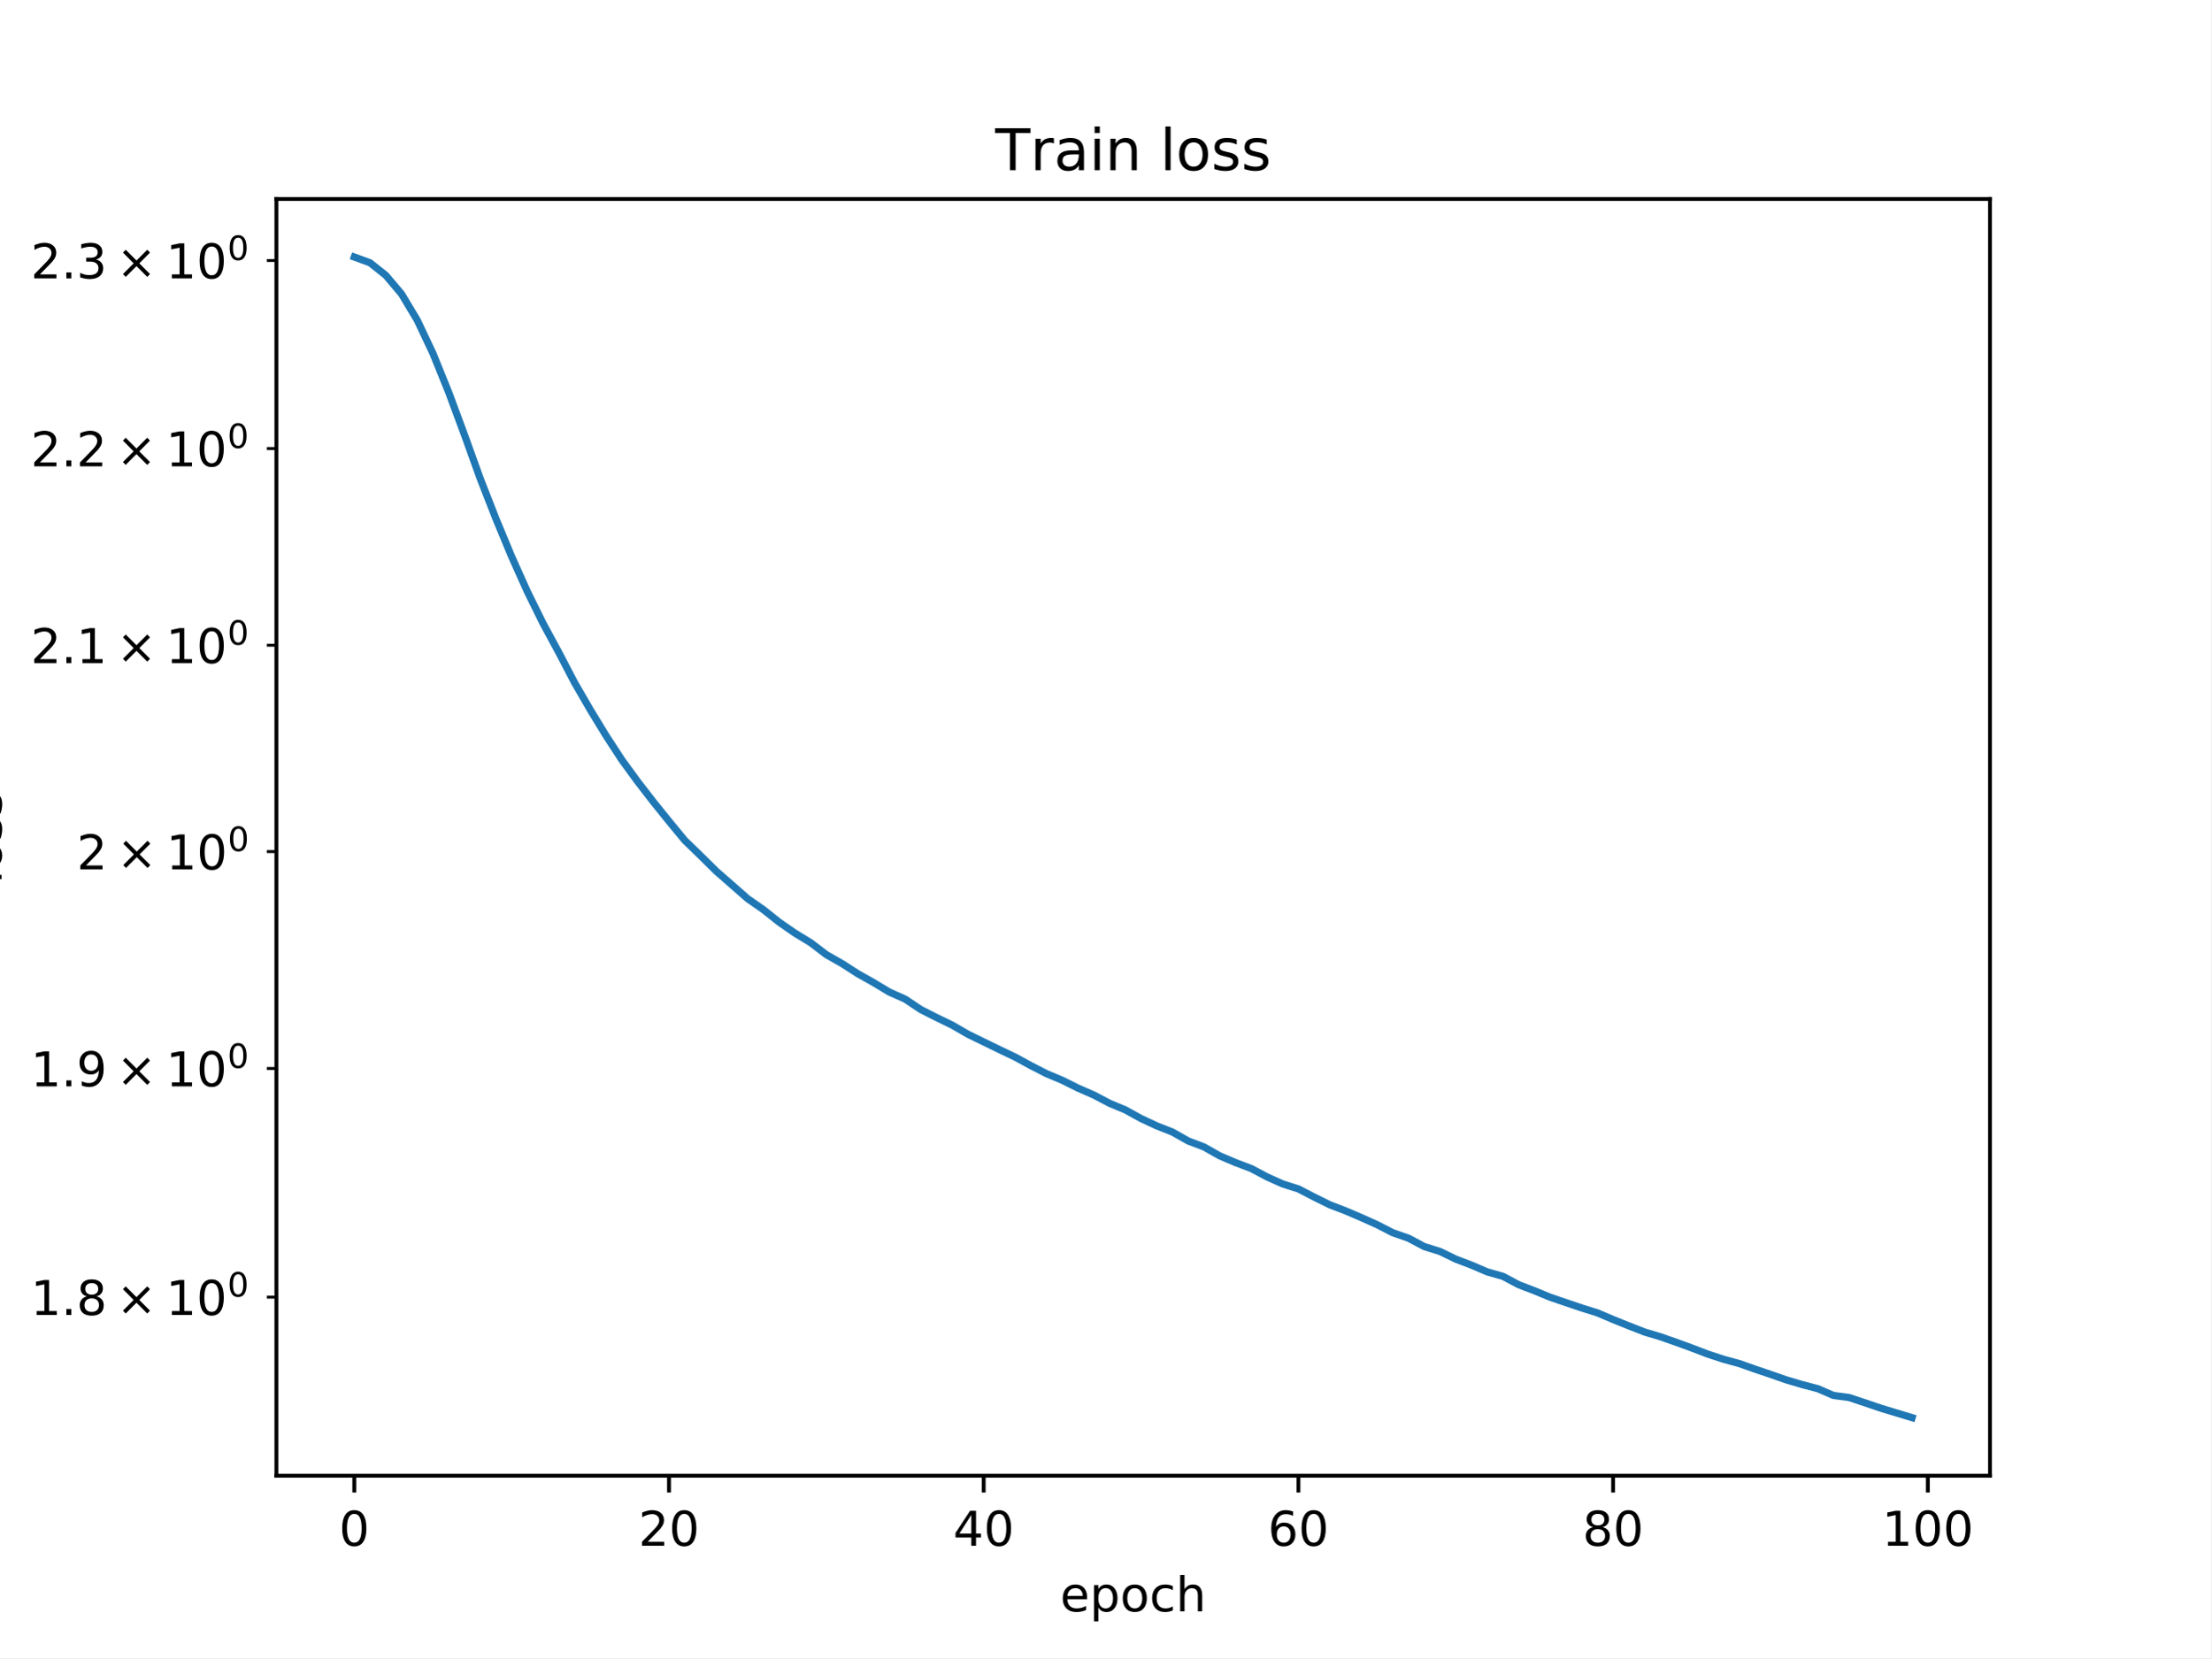
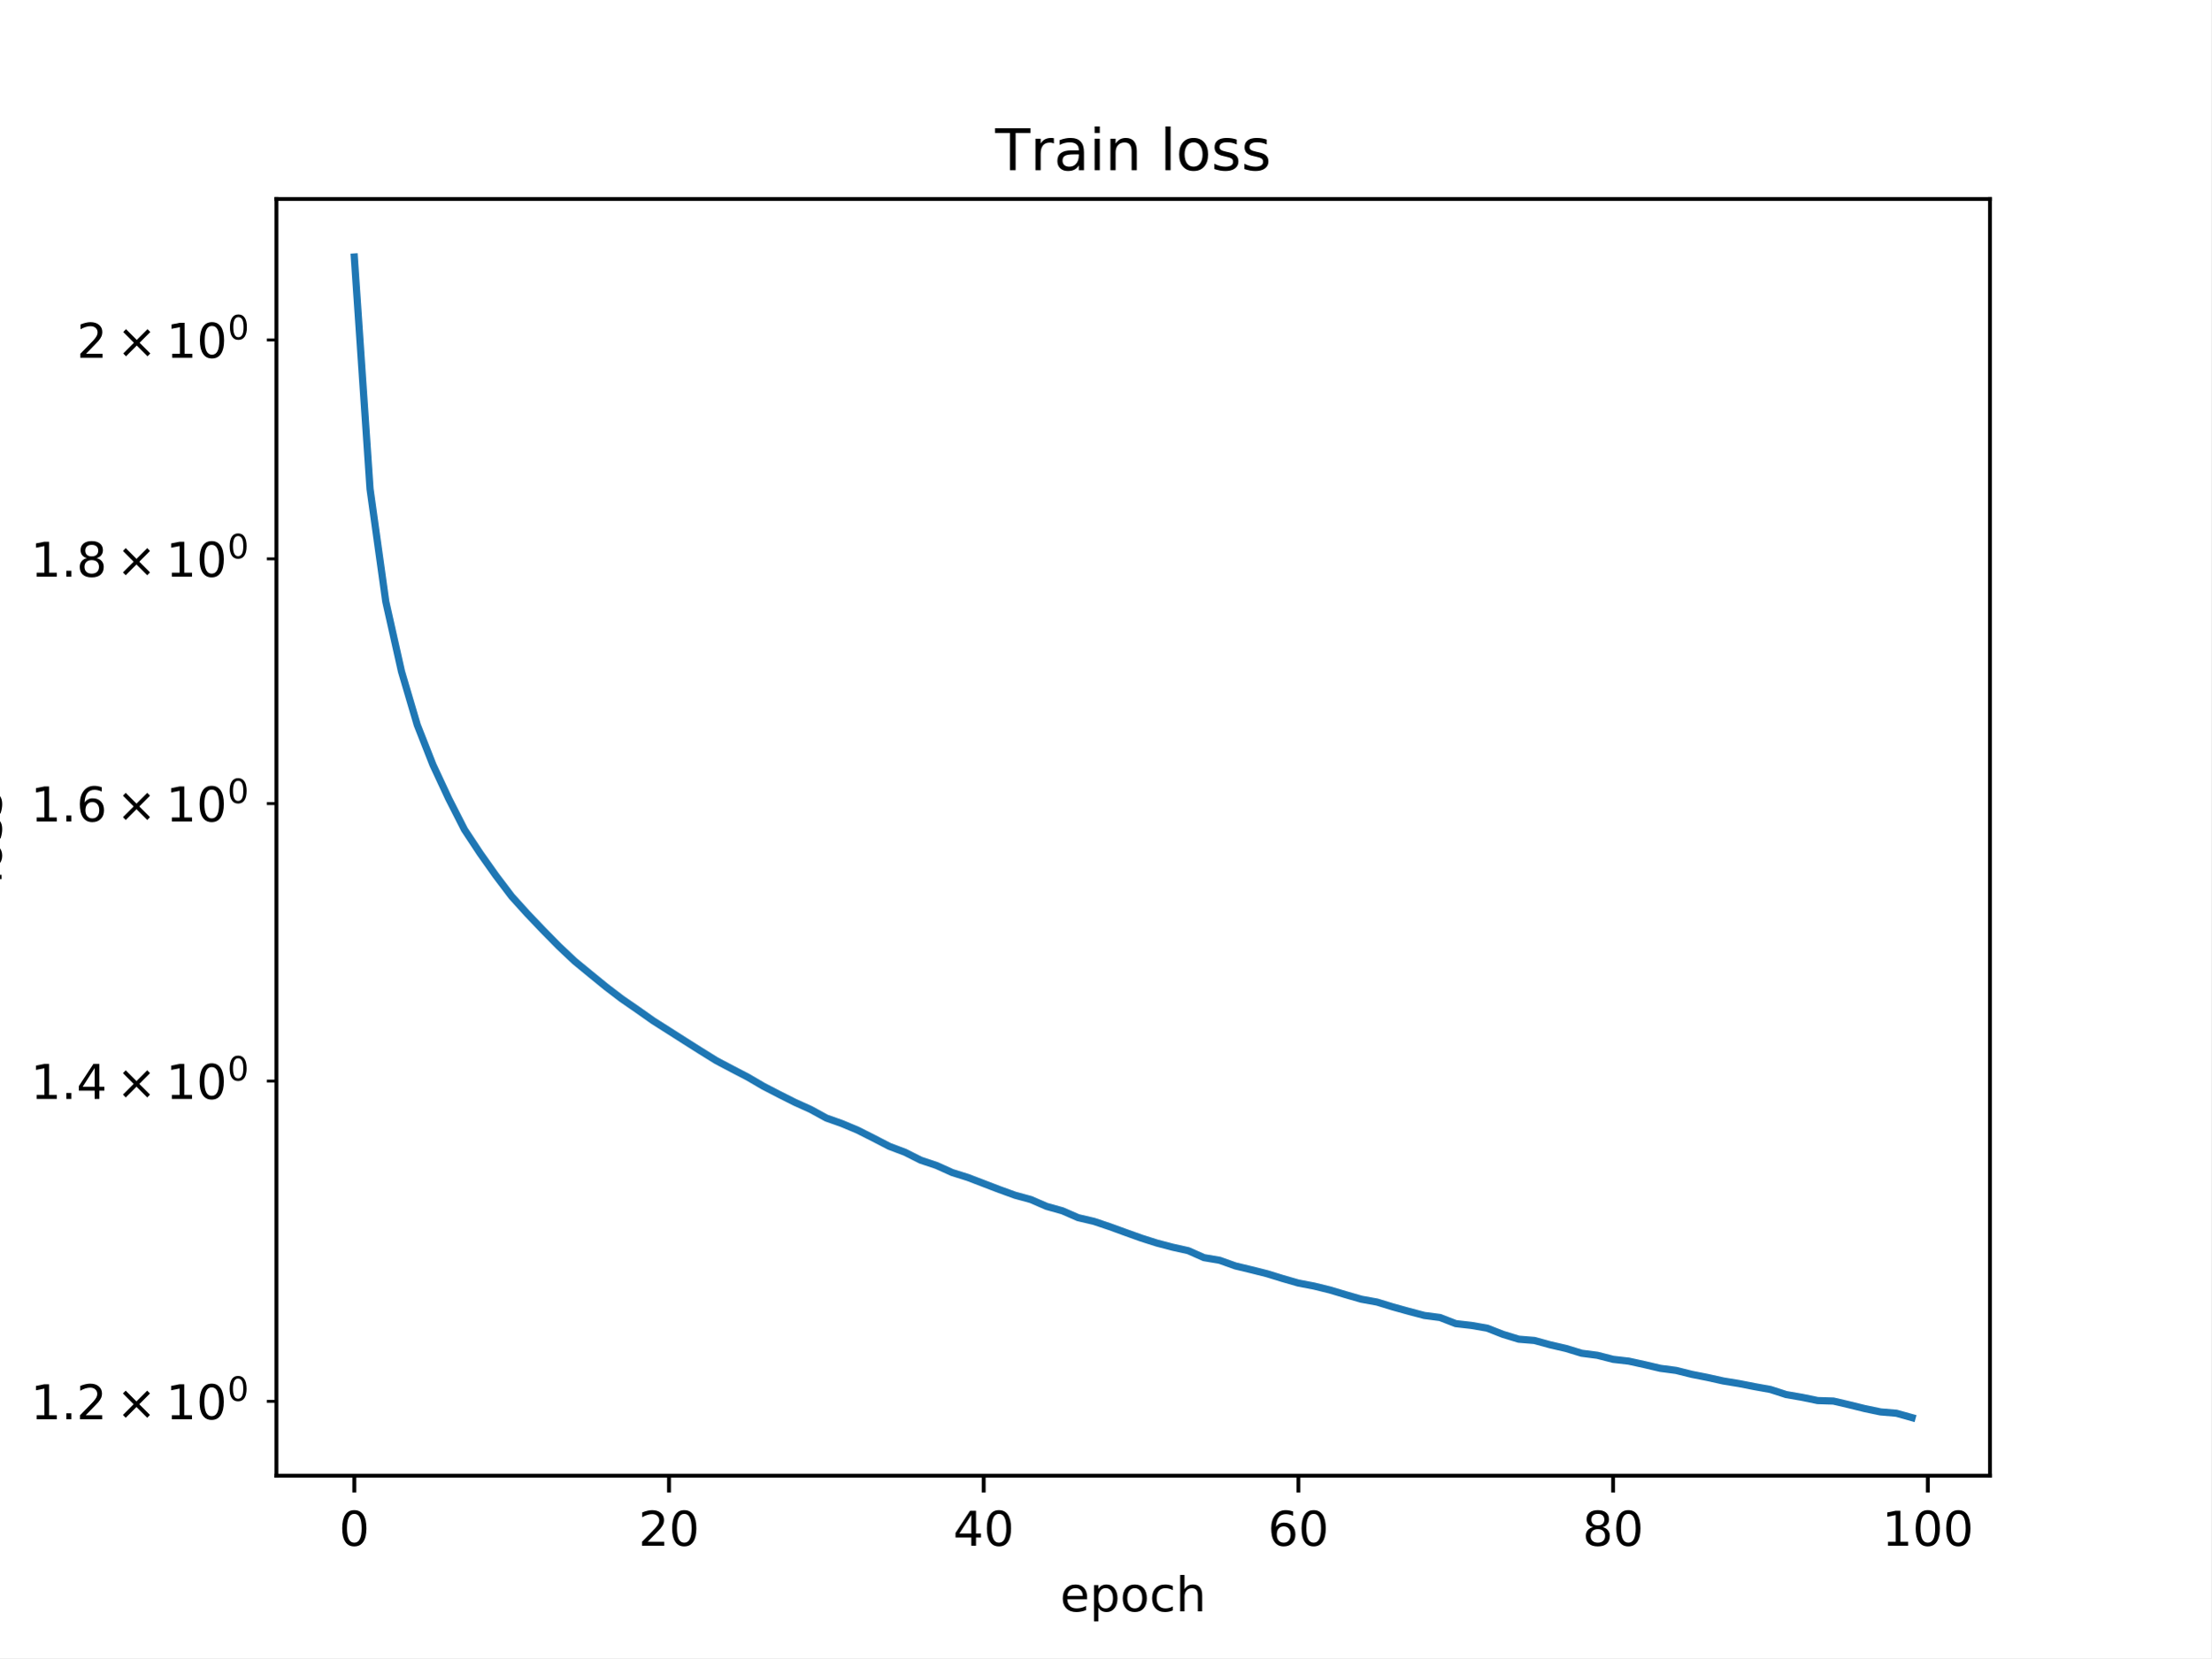
<svg xmlns="http://www.w3.org/2000/svg" xmlns:xlink="http://www.w3.org/1999/xlink" height="345.6pt" version="1.1" viewBox="0 0 460.8 345.6" width="460.8pt">
  <defs>
    <style type="text/css">
*{stroke-linecap:butt;stroke-linejoin:round;}
  </style>
  </defs>
  <g id="figure_1">
    <g id="patch_1">
      <path d="M 0 345.6  L 460.8 345.6  L 460.8 0  L 0 0  z " style="fill:#ffffff;" />
    </g>
    <g id="axes_1">
      <g id="patch_2">
        <path d="M 57.6 307.584  L 414.72 307.584  L 414.72 41.472  L 57.6 41.472  z " style="fill:#ffffff;" />
      </g>
      <g id="matplotlib.axis_1">
        <g id="xtick_1">
          <g id="line2d_1">
            <defs>
-               <path d="M 0 0  L 0 3.5  " id="m59df9b29fe" style="stroke:#000000;stroke-width:0.8;" />
-             </defs>
-             <g>
-               <use style="stroke:#000000;stroke-width:0.8;" x="73.833" xlink:href="#m59df9b29fe" y="307.584" />
+               <path d="M 0 0  L 0 3.5  " id="mb614a53d07" style="stroke:#000000;stroke-width:0.8;" />
+             </defs>
+             <g>
+               <use style="stroke:#000000;stroke-width:0.8;" x="73.833" xlink:href="#mb614a53d07" y="307.584" />
            </g>
          </g>
          <g id="text_1">
            <defs>
              <path d="M 31.781 66.406  Q 24.172 66.406 20.328 58.906  Q 16.5 51.422 16.5 36.375  Q 16.5 21.391 20.328 13.891  Q 24.172 6.391 31.781 6.391  Q 39.453 6.391 43.281 13.891  Q 47.125 21.391 47.125 36.375  Q 47.125 51.422 43.281 58.906  Q 39.453 66.406 31.781 66.406  z M 31.781 74.219  Q 44.047 74.219 50.516 64.516  Q 56.984 54.828 56.984 36.375  Q 56.984 17.969 50.516 8.266  Q 44.047 -1.422 31.781 -1.422  Q 19.531 -1.422 13.062 8.266  Q 6.594 17.969 6.594 36.375  Q 6.594 54.828 13.062 64.516  Q 19.531 74.219 31.781 74.219  z " id="DejaVuSans-48" />
            </defs>
            <g transform="translate(70.65148 322.1824)scale(0.1 -0.1)">
              <use xlink:href="#DejaVuSans-48" />
            </g>
          </g>
        </g>
        <g id="xtick_2">
          <g id="line2d_2">
            <g>
-               <use style="stroke:#000000;stroke-width:0.8;" x="139.42" xlink:href="#m59df9b29fe" y="307.584" />
+               <use style="stroke:#000000;stroke-width:0.8;" x="139.42" xlink:href="#mb614a53d07" y="307.584" />
            </g>
          </g>
          <g id="text_2">
            <defs>
              <path d="M 19.188 8.297  L 53.609 8.297  L 53.609 0  L 7.328 0  L 7.328 8.297  Q 12.938 14.109 22.625 23.891  Q 32.328 33.688 34.812 36.531  Q 39.547 41.844 41.422 45.531  Q 43.312 49.219 43.312 52.781  Q 43.312 58.594 39.234 62.25  Q 35.156 65.922 28.609 65.922  Q 23.969 65.922 18.812 64.312  Q 13.672 62.703 7.812 59.422  L 7.812 69.391  Q 13.766 71.781 18.938 73  Q 24.125 74.219 28.422 74.219  Q 39.75 74.219 46.484 68.547  Q 53.219 62.891 53.219 53.422  Q 53.219 48.922 51.531 44.891  Q 49.859 40.875 45.406 35.406  Q 44.188 33.984 37.641 27.219  Q 31.109 20.453 19.188 8.297  z " id="DejaVuSans-50" />
            </defs>
            <g transform="translate(133.057 322.1824)scale(0.1 -0.1)">
              <use xlink:href="#DejaVuSans-50" />
              <use x="63.623" xlink:href="#DejaVuSans-48" />
            </g>
          </g>
        </g>
        <g id="xtick_3">
          <g id="line2d_3">
            <g>
-               <use style="stroke:#000000;stroke-width:0.8;" x="205.006" xlink:href="#m59df9b29fe" y="307.584" />
+               <use style="stroke:#000000;stroke-width:0.8;" x="205.006" xlink:href="#mb614a53d07" y="307.584" />
            </g>
          </g>
          <g id="text_3">
            <defs>
              <path d="M 37.797 64.312  L 12.891 25.391  L 37.797 25.391  z M 35.203 72.906  L 47.609 72.906  L 47.609 25.391  L 58.016 25.391  L 58.016 17.188  L 47.609 17.188  L 47.609 0  L 37.797 0  L 37.797 17.188  L 4.891 17.188  L 4.891 26.703  z " id="DejaVuSans-52" />
            </defs>
            <g transform="translate(198.6438 322.1824)scale(0.1 -0.1)">
              <use xlink:href="#DejaVuSans-52" />
              <use x="63.623" xlink:href="#DejaVuSans-48" />
            </g>
          </g>
        </g>
        <g id="xtick_4">
          <g id="line2d_4">
            <g>
-               <use style="stroke:#000000;stroke-width:0.8;" x="270.593" xlink:href="#m59df9b29fe" y="307.584" />
+               <use style="stroke:#000000;stroke-width:0.8;" x="270.593" xlink:href="#mb614a53d07" y="307.584" />
            </g>
          </g>
          <g id="text_4">
            <defs>
              <path d="M 33.016 40.375  Q 26.375 40.375 22.484 35.828  Q 18.609 31.297 18.609 23.391  Q 18.609 15.531 22.484 10.953  Q 26.375 6.391 33.016 6.391  Q 39.656 6.391 43.531 10.953  Q 47.406 15.531 47.406 23.391  Q 47.406 31.297 43.531 35.828  Q 39.656 40.375 33.016 40.375  z M 52.594 71.297  L 52.594 62.312  Q 48.875 64.062 45.094 64.984  Q 41.312 65.922 37.594 65.922  Q 27.828 65.922 22.672 59.328  Q 17.531 52.734 16.797 39.406  Q 19.672 43.656 24.016 45.922  Q 28.375 48.188 33.594 48.188  Q 44.578 48.188 50.953 41.516  Q 57.328 34.859 57.328 23.391  Q 57.328 12.156 50.688 5.359  Q 44.047 -1.422 33.016 -1.422  Q 20.359 -1.422 13.672 8.266  Q 6.984 17.969 6.984 36.375  Q 6.984 53.656 15.188 63.938  Q 23.391 74.219 37.203 74.219  Q 40.922 74.219 44.703 73.484  Q 48.484 72.75 52.594 71.297  z " id="DejaVuSans-54" />
            </defs>
            <g transform="translate(264.2306 322.1824)scale(0.1 -0.1)">
              <use xlink:href="#DejaVuSans-54" />
              <use x="63.623" xlink:href="#DejaVuSans-48" />
            </g>
          </g>
        </g>
        <g id="xtick_5">
          <g id="line2d_5">
            <g>
-               <use style="stroke:#000000;stroke-width:0.8;" x="336.18" xlink:href="#m59df9b29fe" y="307.584" />
+               <use style="stroke:#000000;stroke-width:0.8;" x="336.18" xlink:href="#mb614a53d07" y="307.584" />
            </g>
          </g>
          <g id="text_5">
            <defs>
              <path d="M 31.781 34.625  Q 24.75 34.625 20.719 30.859  Q 16.703 27.094 16.703 20.516  Q 16.703 13.922 20.719 10.156  Q 24.75 6.391 31.781 6.391  Q 38.812 6.391 42.859 10.172  Q 46.922 13.969 46.922 20.516  Q 46.922 27.094 42.891 30.859  Q 38.875 34.625 31.781 34.625  z M 21.922 38.812  Q 15.578 40.375 12.031 44.719  Q 8.5 49.078 8.5 55.328  Q 8.5 64.062 14.719 69.141  Q 20.953 74.219 31.781 74.219  Q 42.672 74.219 48.875 69.141  Q 55.078 64.062 55.078 55.328  Q 55.078 49.078 51.531 44.719  Q 48 40.375 41.703 38.812  Q 48.828 37.156 52.797 32.312  Q 56.781 27.484 56.781 20.516  Q 56.781 9.906 50.312 4.234  Q 43.844 -1.422 31.781 -1.422  Q 19.734 -1.422 13.25 4.234  Q 6.781 9.906 6.781 20.516  Q 6.781 27.484 10.781 32.312  Q 14.797 37.156 21.922 38.812  z M 18.312 54.391  Q 18.312 48.734 21.844 45.562  Q 25.391 42.391 31.781 42.391  Q 38.141 42.391 41.719 45.562  Q 45.312 48.734 45.312 54.391  Q 45.312 60.062 41.719 63.234  Q 38.141 66.406 31.781 66.406  Q 25.391 66.406 21.844 63.234  Q 18.312 60.062 18.312 54.391  z " id="DejaVuSans-56" />
            </defs>
            <g transform="translate(329.8173 322.1824)scale(0.1 -0.1)">
              <use xlink:href="#DejaVuSans-56" />
              <use x="63.623" xlink:href="#DejaVuSans-48" />
            </g>
          </g>
        </g>
        <g id="xtick_6">
          <g id="line2d_6">
            <g>
-               <use style="stroke:#000000;stroke-width:0.8;" x="401.767" xlink:href="#m59df9b29fe" y="307.584" />
+               <use style="stroke:#000000;stroke-width:0.8;" x="401.767" xlink:href="#mb614a53d07" y="307.584" />
            </g>
          </g>
          <g id="text_6">
            <defs>
              <path d="M 12.406 8.297  L 28.516 8.297  L 28.516 63.922  L 10.984 60.406  L 10.984 69.391  L 28.422 72.906  L 38.281 72.906  L 38.281 8.297  L 54.391 8.297  L 54.391 0  L 12.406 0  z " id="DejaVuSans-49" />
            </defs>
            <g transform="translate(392.2229 322.1824)scale(0.1 -0.1)">
              <use xlink:href="#DejaVuSans-49" />
              <use x="63.623" xlink:href="#DejaVuSans-48" />
              <use x="127.246" xlink:href="#DejaVuSans-48" />
            </g>
          </g>
        </g>
        <g id="text_7">
          <defs>
            <path d="M 56.203 29.594  L 56.203 25.203  L 14.891 25.203  Q 15.484 15.922 20.484 11.062  Q 25.484 6.203 34.422 6.203  Q 39.594 6.203 44.453 7.469  Q 49.312 8.734 54.109 11.281  L 54.109 2.781  Q 49.266 0.734 44.188 -0.344  Q 39.109 -1.422 33.891 -1.422  Q 20.797 -1.422 13.156 6.188  Q 5.516 13.812 5.516 26.812  Q 5.516 40.234 12.766 48.109  Q 20.016 56 32.328 56  Q 43.359 56 49.781 48.891  Q 56.203 41.797 56.203 29.594  z M 47.219 32.234  Q 47.125 39.594 43.094 43.984  Q 39.062 48.391 32.422 48.391  Q 24.906 48.391 20.391 44.141  Q 15.875 39.891 15.188 32.172  z " id="DejaVuSans-101" />
            <path d="M 18.109 8.203  L 18.109 -20.797  L 9.078 -20.797  L 9.078 54.688  L 18.109 54.688  L 18.109 46.391  Q 20.953 51.266 25.266 53.625  Q 29.594 56 35.594 56  Q 45.562 56 51.781 48.094  Q 58.016 40.188 58.016 27.297  Q 58.016 14.406 51.781 6.484  Q 45.562 -1.422 35.594 -1.422  Q 29.594 -1.422 25.266 0.953  Q 20.953 3.328 18.109 8.203  z M 48.688 27.297  Q 48.688 37.203 44.609 42.844  Q 40.531 48.484 33.406 48.484  Q 26.266 48.484 22.188 42.844  Q 18.109 37.203 18.109 27.297  Q 18.109 17.391 22.188 11.75  Q 26.266 6.109 33.406 6.109  Q 40.531 6.109 44.609 11.75  Q 48.688 17.391 48.688 27.297  z " id="DejaVuSans-112" />
            <path d="M 30.609 48.391  Q 23.391 48.391 19.188 42.75  Q 14.984 37.109 14.984 27.297  Q 14.984 17.484 19.156 11.844  Q 23.344 6.203 30.609 6.203  Q 37.797 6.203 41.984 11.859  Q 46.188 17.531 46.188 27.297  Q 46.188 37.016 41.984 42.703  Q 37.797 48.391 30.609 48.391  z M 30.609 56  Q 42.328 56 49.016 48.375  Q 55.719 40.766 55.719 27.297  Q 55.719 13.875 49.016 6.219  Q 42.328 -1.422 30.609 -1.422  Q 18.844 -1.422 12.172 6.219  Q 5.516 13.875 5.516 27.297  Q 5.516 40.766 12.172 48.375  Q 18.844 56 30.609 56  z " id="DejaVuSans-111" />
            <path d="M 48.781 52.594  L 48.781 44.188  Q 44.969 46.297 41.141 47.344  Q 37.312 48.391 33.406 48.391  Q 24.656 48.391 19.812 42.844  Q 14.984 37.312 14.984 27.297  Q 14.984 17.281 19.812 11.734  Q 24.656 6.203 33.406 6.203  Q 37.312 6.203 41.141 7.25  Q 44.969 8.297 48.781 10.406  L 48.781 2.094  Q 45.016 0.344 40.984 -0.531  Q 36.969 -1.422 32.422 -1.422  Q 20.062 -1.422 12.781 6.344  Q 5.516 14.109 5.516 27.297  Q 5.516 40.672 12.859 48.328  Q 20.219 56 33.016 56  Q 37.156 56 41.109 55.141  Q 45.062 54.297 48.781 52.594  z " id="DejaVuSans-99" />
            <path d="M 54.891 33.016  L 54.891 0  L 45.906 0  L 45.906 32.719  Q 45.906 40.484 42.875 44.328  Q 39.844 48.188 33.797 48.188  Q 26.516 48.188 22.312 43.547  Q 18.109 38.922 18.109 30.906  L 18.109 0  L 9.078 0  L 9.078 75.984  L 18.109 75.984  L 18.109 46.188  Q 21.344 51.125 25.703 53.562  Q 30.078 56 35.797 56  Q 45.219 56 50.047 50.172  Q 54.891 44.344 54.891 33.016  z " id="DejaVuSans-104" />
          </defs>
          <g transform="translate(220.9319 335.8606)scale(0.1 -0.1)">
            <use xlink:href="#DejaVuSans-101" />
            <use x="61.523" xlink:href="#DejaVuSans-112" />
            <use x="125" xlink:href="#DejaVuSans-111" />
            <use x="186.182" xlink:href="#DejaVuSans-99" />
            <use x="241.162" xlink:href="#DejaVuSans-104" />
          </g>
        </g>
      </g>
      <g id="matplotlib.axis_2">
        <g id="ytick_1">
          <g id="line2d_7">
            <defs>
-               <path d="M 0 0  L -2 0  " id="m341e90164b" style="stroke:#000000;stroke-width:0.6;" />
-             </defs>
-             <g>
-               <use style="stroke:#000000;stroke-width:0.6;" x="57.6" xlink:href="#m341e90164b" y="270.362" />
+               <path d="M 0 0  L -2 0  " id="mdde2f5c30e" style="stroke:#000000;stroke-width:0.6;" />
+             </defs>
+             <g>
+               <use style="stroke:#000000;stroke-width:0.6;" x="57.6" xlink:href="#mdde2f5c30e" y="292.096" />
            </g>
          </g>
          <g id="text_8">
            <defs>
              <path d="M 10.688 12.406  L 21 12.406  L 21 0  L 10.688 0  z " id="DejaVuSans-46" />
              <path d="M 70.125 53.719  L 47.797 31.297  L 70.125 8.984  L 64.312 3.078  L 41.891 25.484  L 19.484 3.078  L 13.719 8.984  L 35.984 31.297  L 13.719 53.719  L 19.484 59.625  L 41.891 37.203  L 64.312 59.625  z " id="DejaVuSans-215" />
            </defs>
-             <g transform="translate(6.4 274.1614)scale(0.1 -0.1)">
+             <g transform="translate(6.4 295.8953)scale(0.1 -0.1)">
+               <use transform="translate(0 0.765625)" xlink:href="#DejaVuSans-49" />
+               <use transform="translate(63.62305 0.765625)" xlink:href="#DejaVuSans-46" />
+               <use transform="translate(95.33203 0.765625)" xlink:href="#DejaVuSans-50" />
+               <use transform="translate(178.4375 0.765625)" xlink:href="#DejaVuSans-215" />
+               <use transform="translate(281.709 0.765625)" xlink:href="#DejaVuSans-49" />
+               <use transform="translate(345.332 0.765625)" xlink:href="#DejaVuSans-48" />
+               <use transform="translate(409.9121 39.04688)scale(0.7)" xlink:href="#DejaVuSans-48" />
+             </g>
+           </g>
+         </g>
+         <g id="ytick_2">
+           <g id="line2d_8">
+             <g>
+               <use style="stroke:#000000;stroke-width:0.6;" x="57.6" xlink:href="#mdde2f5c30e" y="225.329" />
+             </g>
+           </g>
+           <g id="text_9">
+             <g transform="translate(6.4 229.1285)scale(0.1 -0.1)">
+               <use transform="translate(0 0.765625)" xlink:href="#DejaVuSans-49" />
+               <use transform="translate(63.62305 0.765625)" xlink:href="#DejaVuSans-46" />
+               <use transform="translate(95.41016 0.765625)" xlink:href="#DejaVuSans-52" />
+               <use transform="translate(178.5156 0.765625)" xlink:href="#DejaVuSans-215" />
+               <use transform="translate(281.7871 0.765625)" xlink:href="#DejaVuSans-49" />
+               <use transform="translate(345.4102 0.765625)" xlink:href="#DejaVuSans-48" />
+               <use transform="translate(409.9902 39.04688)scale(0.7)" xlink:href="#DejaVuSans-48" />
+             </g>
+           </g>
+         </g>
+         <g id="ytick_3">
+           <g id="line2d_9">
+             <g>
+               <use style="stroke:#000000;stroke-width:0.6;" x="57.6" xlink:href="#mdde2f5c30e" y="167.493" />
+             </g>
+           </g>
+           <g id="text_10">
+             <g transform="translate(6.4 171.2924)scale(0.1 -0.1)">
+               <use transform="translate(0 0.765625)" xlink:href="#DejaVuSans-49" />
+               <use transform="translate(63.62305 0.765625)" xlink:href="#DejaVuSans-46" />
+               <use transform="translate(95.41016 0.765625)" xlink:href="#DejaVuSans-54" />
+               <use transform="translate(178.5156 0.765625)" xlink:href="#DejaVuSans-215" />
+               <use transform="translate(281.7871 0.765625)" xlink:href="#DejaVuSans-49" />
+               <use transform="translate(345.4102 0.765625)" xlink:href="#DejaVuSans-48" />
+               <use transform="translate(409.9902 39.04688)scale(0.7)" xlink:href="#DejaVuSans-48" />
+             </g>
+           </g>
+         </g>
+         <g id="ytick_4">
+           <g id="line2d_10">
+             <g>
+               <use style="stroke:#000000;stroke-width:0.6;" x="57.6" xlink:href="#mdde2f5c30e" y="116.478" />
+             </g>
+           </g>
+           <g id="text_11">
+             <g transform="translate(6.4 120.2774)scale(0.1 -0.1)">
              <use transform="translate(0 0.765625)" xlink:href="#DejaVuSans-49" />
              <use transform="translate(63.62305 0.765625)" xlink:href="#DejaVuSans-46" />
              <use transform="translate(95.37891 0.765625)" xlink:href="#DejaVuSans-56" />
              <use transform="translate(178.4844 0.765625)" xlink:href="#DejaVuSans-215" />
              <use transform="translate(281.7559 0.765625)" xlink:href="#DejaVuSans-49" />
              <use transform="translate(345.3789 0.765625)" xlink:href="#DejaVuSans-48" />
              <use transform="translate(409.959 39.04688)scale(0.7)" xlink:href="#DejaVuSans-48" />
            </g>
          </g>
        </g>
-         <g id="ytick_2">
-           <g id="line2d_8">
-             <g>
-               <use style="stroke:#000000;stroke-width:0.6;" x="57.6" xlink:href="#m341e90164b" y="222.704" />
-             </g>
-           </g>
-           <g id="text_9">
-             <defs>
-               <path d="M 10.984 1.516  L 10.984 10.5  Q 14.703 8.734 18.5 7.812  Q 22.312 6.891 25.984 6.891  Q 35.75 6.891 40.891 13.453  Q 46.047 20.016 46.781 33.406  Q 43.953 29.203 39.594 26.953  Q 35.25 24.703 29.984 24.703  Q 19.047 24.703 12.672 31.312  Q 6.297 37.938 6.297 49.422  Q 6.297 60.641 12.938 67.422  Q 19.578 74.219 30.609 74.219  Q 43.266 74.219 49.922 64.516  Q 56.594 54.828 56.594 36.375  Q 56.594 19.141 48.406 8.859  Q 40.234 -1.422 26.422 -1.422  Q 22.703 -1.422 18.891 -0.688  Q 15.094 0.047 10.984 1.516  z M 30.609 32.422  Q 37.25 32.422 41.125 36.953  Q 45.016 41.5 45.016 49.422  Q 45.016 57.281 41.125 61.844  Q 37.25 66.406 30.609 66.406  Q 23.969 66.406 20.094 61.844  Q 16.219 57.281 16.219 49.422  Q 16.219 41.5 20.094 36.953  Q 23.969 32.422 30.609 32.422  z " id="DejaVuSans-57" />
-             </defs>
-             <g transform="translate(6.4 226.5028)scale(0.1 -0.1)">
-               <use transform="translate(0 0.765625)" xlink:href="#DejaVuSans-49" />
-               <use transform="translate(63.62305 0.765625)" xlink:href="#DejaVuSans-46" />
-               <use transform="translate(95.41016 0.765625)" xlink:href="#DejaVuSans-57" />
-               <use transform="translate(178.5156 0.765625)" xlink:href="#DejaVuSans-215" />
-               <use transform="translate(281.7871 0.765625)" xlink:href="#DejaVuSans-49" />
-               <use transform="translate(345.4102 0.765625)" xlink:href="#DejaVuSans-48" />
-               <use transform="translate(409.9902 39.04688)scale(0.7)" xlink:href="#DejaVuSans-48" />
-             </g>
-           </g>
-         </g>
-         <g id="ytick_3">
-           <g id="line2d_9">
-             <g>
-               <use style="stroke:#000000;stroke-width:0.6;" x="57.6" xlink:href="#m341e90164b" y="177.49" />
-             </g>
-           </g>
-           <g id="text_10">
-             <g transform="translate(16 181.2894)scale(0.1 -0.1)">
+         <g id="ytick_5">
+           <g id="line2d_11">
+             <g>
+               <use style="stroke:#000000;stroke-width:0.6;" x="57.6" xlink:href="#mdde2f5c30e" y="70.844" />
+             </g>
+           </g>
+           <g id="text_12">
+             <g transform="translate(16 74.64296)scale(0.1 -0.1)">
              <use transform="translate(0 0.765625)" xlink:href="#DejaVuSans-50" />
              <use transform="translate(83.10547 0.765625)" xlink:href="#DejaVuSans-215" />
              <use transform="translate(186.377 0.765625)" xlink:href="#DejaVuSans-49" />
              <use transform="translate(250 0.765625)" xlink:href="#DejaVuSans-48" />
              <use transform="translate(314.5801 39.04688)scale(0.7)" xlink:href="#DejaVuSans-48" />
            </g>
          </g>
        </g>
-         <g id="ytick_4">
-           <g id="line2d_10">
-             <g>
-               <use style="stroke:#000000;stroke-width:0.6;" x="57.6" xlink:href="#m341e90164b" y="134.483" />
-             </g>
-           </g>
-           <g id="text_11">
-             <g transform="translate(6.4 138.2824)scale(0.1 -0.1)">
-               <use transform="translate(0 0.765625)" xlink:href="#DejaVuSans-50" />
-               <use transform="translate(63.62305 0.765625)" xlink:href="#DejaVuSans-46" />
-               <use transform="translate(95.41016 0.765625)" xlink:href="#DejaVuSans-49" />
-               <use transform="translate(178.5156 0.765625)" xlink:href="#DejaVuSans-215" />
-               <use transform="translate(281.7871 0.765625)" xlink:href="#DejaVuSans-49" />
-               <use transform="translate(345.4102 0.765625)" xlink:href="#DejaVuSans-48" />
-               <use transform="translate(409.9902 39.04688)scale(0.7)" xlink:href="#DejaVuSans-48" />
-             </g>
-           </g>
-         </g>
-         <g id="ytick_5">
-           <g id="line2d_11">
-             <g>
-               <use style="stroke:#000000;stroke-width:0.6;" x="57.6" xlink:href="#m341e90164b" y="93.477" />
-             </g>
-           </g>
-           <g id="text_12">
-             <g transform="translate(6.4 97.27642)scale(0.1 -0.1)">
-               <use transform="translate(0 0.765625)" xlink:href="#DejaVuSans-50" />
-               <use transform="translate(63.62305 0.765625)" xlink:href="#DejaVuSans-46" />
-               <use transform="translate(95.33203 0.765625)" xlink:href="#DejaVuSans-50" />
-               <use transform="translate(178.4375 0.765625)" xlink:href="#DejaVuSans-215" />
-               <use transform="translate(281.709 0.765625)" xlink:href="#DejaVuSans-49" />
-               <use transform="translate(345.332 0.765625)" xlink:href="#DejaVuSans-48" />
-               <use transform="translate(409.9121 39.04688)scale(0.7)" xlink:href="#DejaVuSans-48" />
-             </g>
-           </g>
-         </g>
-         <g id="ytick_6">
-           <g id="line2d_12">
-             <g>
-               <use style="stroke:#000000;stroke-width:0.6;" x="57.6" xlink:href="#m341e90164b" y="54.294" />
-             </g>
-           </g>
-           <g id="text_13">
-             <defs>
-               <path d="M 40.578 39.312  Q 47.656 37.797 51.625 33  Q 55.609 28.219 55.609 21.188  Q 55.609 10.406 48.188 4.484  Q 40.766 -1.422 27.094 -1.422  Q 22.516 -1.422 17.656 -0.516  Q 12.797 0.391 7.625 2.203  L 7.625 11.719  Q 11.719 9.328 16.594 8.109  Q 21.484 6.891 26.812 6.891  Q 36.078 6.891 40.938 10.547  Q 45.797 14.203 45.797 21.188  Q 45.797 27.641 41.281 31.266  Q 36.766 34.906 28.719 34.906  L 20.219 34.906  L 20.219 43.016  L 29.109 43.016  Q 36.375 43.016 40.234 45.922  Q 44.094 48.828 44.094 54.297  Q 44.094 59.906 40.109 62.906  Q 36.141 65.922 28.719 65.922  Q 24.656 65.922 20.016 65.031  Q 15.375 64.156 9.812 62.312  L 9.812 71.094  Q 15.438 72.656 20.344 73.438  Q 25.25 74.219 29.594 74.219  Q 40.828 74.219 47.359 69.109  Q 53.906 64.016 53.906 55.328  Q 53.906 49.266 50.438 45.094  Q 46.969 40.922 40.578 39.312  z " id="DejaVuSans-51" />
-             </defs>
-             <g transform="translate(6.4 58.09356)scale(0.1 -0.1)">
-               <use transform="translate(0 0.765625)" xlink:href="#DejaVuSans-50" />
-               <use transform="translate(63.62305 0.765625)" xlink:href="#DejaVuSans-46" />
-               <use transform="translate(95.41016 0.765625)" xlink:href="#DejaVuSans-51" />
-               <use transform="translate(178.5156 0.765625)" xlink:href="#DejaVuSans-215" />
-               <use transform="translate(281.7871 0.765625)" xlink:href="#DejaVuSans-49" />
-               <use transform="translate(345.4102 0.765625)" xlink:href="#DejaVuSans-48" />
-               <use transform="translate(409.9902 39.04688)scale(0.7)" xlink:href="#DejaVuSans-48" />
-             </g>
-           </g>
-         </g>
-         <g id="text_14">
+         <g id="text_13">
          <defs>
            <path d="M 9.422 75.984  L 18.406 75.984  L 18.406 0  L 9.422 0  z " id="DejaVuSans-108" />
            <path d="M 44.281 53.078  L 44.281 44.578  Q 40.484 46.531 36.375 47.5  Q 32.281 48.484 27.875 48.484  Q 21.188 48.484 17.844 46.438  Q 14.5 44.391 14.5 40.281  Q 14.5 37.156 16.891 35.375  Q 19.281 33.594 26.516 31.984  L 29.594 31.297  Q 39.156 29.25 43.188 25.516  Q 47.219 21.781 47.219 15.094  Q 47.219 7.469 41.188 3.016  Q 35.156 -1.422 24.609 -1.422  Q 20.219 -1.422 15.453 -0.562  Q 10.688 0.297 5.422 2  L 5.422 11.281  Q 10.406 8.688 15.234 7.391  Q 20.062 6.109 24.812 6.109  Q 31.156 6.109 34.562 8.281  Q 37.984 10.453 37.984 14.406  Q 37.984 18.062 35.516 20.016  Q 33.062 21.969 24.703 23.781  L 21.578 24.516  Q 13.234 26.266 9.516 29.906  Q 5.812 33.547 5.812 39.891  Q 5.812 47.609 11.281 51.797  Q 16.75 56 26.812 56  Q 31.781 56 36.172 55.266  Q 40.578 54.547 44.281 53.078  z " id="DejaVuSans-115" />
          </defs>
          <g transform="translate(0.320312 184.1858)rotate(-90)scale(0.1 -0.1)">
            <use xlink:href="#DejaVuSans-108" />
            <use x="27.783" xlink:href="#DejaVuSans-111" />
            <use x="88.965" xlink:href="#DejaVuSans-115" />
            <use x="141.064" xlink:href="#DejaVuSans-115" />
          </g>
        </g>
      </g>
-       <g id="line2d_13">
-         <path clip-path="url(#p152573d418)" d="M 73.833 53.568  L 77.112 54.771  L 80.391 57.379  L 83.671 61.256  L 86.95 66.732  L 90.229 73.67  L 93.509 81.781  L 96.788 90.616  L 100.067 99.734  L 103.347 108.118  L 106.626 116.013  L 109.905 123.318  L 113.185 129.967  L 116.464 136.015  L 119.743 142.296  L 123.023 147.957  L 126.302 153.34  L 129.581 158.369  L 132.861 162.866  L 136.14 167.105  L 139.42 171.176  L 142.699 175.152  L 145.978 178.329  L 149.258 181.571  L 152.537 184.439  L 155.816 187.317  L 159.096 189.603  L 162.375 192.21  L 165.654 194.486  L 168.934 196.482  L 172.213 198.982  L 175.492 200.844  L 178.772 202.958  L 182.051 204.798  L 185.33 206.775  L 188.61 208.232  L 191.889 210.421  L 195.168 212.084  L 198.448 213.673  L 201.727 215.571  L 205.006 217.171  L 208.286 218.769  L 211.565 220.335  L 214.844 222.121  L 218.124 223.801  L 221.403 225.177  L 224.682 226.809  L 227.962 228.24  L 231.241 229.967  L 234.52 231.337  L 237.8 233.144  L 241.079 234.674  L 244.358 235.964  L 247.638 237.822  L 250.917 239.064  L 254.196 240.919  L 257.476 242.316  L 260.755 243.555  L 264.034 245.295  L 267.314 246.771  L 270.593 247.81  L 273.872 249.507  L 277.152 251.13  L 280.431 252.384  L 283.71 253.792  L 286.99 255.261  L 290.269 256.945  L 293.548 258.086  L 296.828 259.829  L 300.107 260.851  L 303.386 262.443  L 306.666 263.694  L 309.945 265.102  L 313.224 266.034  L 316.504 267.778  L 319.783 269.036  L 323.062 270.39  L 326.342 271.507  L 329.621 272.616  L 332.9 273.642  L 336.18 275.037  L 339.459 276.357  L 342.739 277.638  L 346.018 278.617  L 349.297 279.767  L 352.577 280.965  L 355.856 282.218  L 359.135 283.3  L 362.415 284.193  L 365.694 285.351  L 368.973 286.459  L 372.253 287.604  L 375.532 288.58  L 378.811 289.44  L 382.091 290.851  L 385.37 291.293  L 388.649 292.383  L 391.929 293.497  L 395.208 294.496  L 398.487 295.488  " style="fill:none;stroke:#1f77b4;stroke-linecap:square;stroke-width:1.5;" />
+       <g id="line2d_12">
+         <path clip-path="url(#pe711f6a41d)" d="M 73.833 53.568  L 77.112 101.905  L 80.391 125.373  L 83.671 139.976  L 86.95 151.093  L 90.229 159.432  L 93.509 166.467  L 96.788 172.908  L 100.067 177.868  L 103.347 182.503  L 106.626 186.831  L 109.905 190.457  L 113.185 193.897  L 116.464 197.231  L 119.743 200.326  L 123.023 203.022  L 126.302 205.696  L 129.581 208.2  L 132.861 210.461  L 136.14 212.776  L 139.42 214.857  L 142.699 216.948  L 145.978 219.021  L 149.258 221.061  L 152.537 222.793  L 155.816 224.496  L 159.096 226.413  L 162.375 228.108  L 165.654 229.76  L 168.934 231.24  L 172.213 233.034  L 175.492 234.2  L 178.772 235.58  L 182.051 237.235  L 185.33 238.932  L 188.61 240.172  L 191.889 241.824  L 195.168 242.919  L 198.448 244.397  L 201.727 245.43  L 205.006 246.688  L 208.286 247.944  L 211.565 249.134  L 214.844 250.031  L 218.124 251.456  L 221.403 252.369  L 224.682 253.8  L 227.962 254.568  L 231.241 255.671  L 234.52 256.864  L 237.8 258.043  L 241.079 259.088  L 244.358 259.952  L 247.638 260.684  L 250.917 262.135  L 254.196 262.695  L 257.476 263.866  L 260.755 264.653  L 264.034 265.479  L 267.314 266.489  L 270.593 267.436  L 273.872 268.062  L 277.152 268.872  L 280.431 269.851  L 283.71 270.8  L 286.99 271.397  L 290.269 272.404  L 293.548 273.314  L 296.828 274.185  L 300.107 274.613  L 303.386 275.887  L 306.666 276.263  L 309.945 276.836  L 313.224 278.124  L 316.504 279.13  L 319.783 279.398  L 323.062 280.303  L 326.342 281.06  L 329.621 282.062  L 332.9 282.488  L 336.18 283.334  L 339.459 283.712  L 342.739 284.433  L 346.018 285.207  L 349.297 285.64  L 352.577 286.46  L 355.856 287.11  L 359.135 287.841  L 362.415 288.381  L 365.694 289.025  L 368.973 289.617  L 372.253 290.676  L 375.532 291.245  L 378.811 291.924  L 382.091 292.028  L 385.37 292.797  L 388.649 293.606  L 391.929 294.293  L 395.208 294.568  L 398.487 295.488  " style="fill:none;stroke:#1f77b4;stroke-linecap:square;stroke-width:1.5;" />
      </g>
      <g id="patch_3">
        <path d="M 57.6 307.584  L 57.6 41.472  " style="fill:none;stroke:#000000;stroke-linecap:square;stroke-linejoin:miter;stroke-width:0.8;" />
      </g>
      <g id="patch_4">
        <path d="M 414.72 307.584  L 414.72 41.472  " style="fill:none;stroke:#000000;stroke-linecap:square;stroke-linejoin:miter;stroke-width:0.8;" />
      </g>
      <g id="patch_5">
        <path d="M 57.6 307.584  L 414.72 307.584  " style="fill:none;stroke:#000000;stroke-linecap:square;stroke-linejoin:miter;stroke-width:0.8;" />
      </g>
      <g id="patch_6">
        <path d="M 57.6 41.472  L 414.72 41.472  " style="fill:none;stroke:#000000;stroke-linecap:square;stroke-linejoin:miter;stroke-width:0.8;" />
      </g>
-       <g id="text_15">
+       <g id="text_14">
        <defs>
          <path d="M -0.297 72.906  L 61.375 72.906  L 61.375 64.594  L 35.5 64.594  L 35.5 0  L 25.594 0  L 25.594 64.594  L -0.297 64.594  z " id="DejaVuSans-84" />
          <path d="M 41.109 46.297  Q 39.594 47.172 37.812 47.578  Q 36.031 48 33.891 48  Q 26.266 48 22.188 43.047  Q 18.109 38.094 18.109 28.812  L 18.109 0  L 9.078 0  L 9.078 54.688  L 18.109 54.688  L 18.109 46.188  Q 20.953 51.172 25.484 53.578  Q 30.031 56 36.531 56  Q 37.453 56 38.578 55.875  Q 39.703 55.766 41.062 55.516  z " id="DejaVuSans-114" />
          <path d="M 34.281 27.484  Q 23.391 27.484 19.188 25  Q 14.984 22.516 14.984 16.5  Q 14.984 11.719 18.141 8.906  Q 21.297 6.109 26.703 6.109  Q 34.188 6.109 38.703 11.406  Q 43.219 16.703 43.219 25.484  L 43.219 27.484  z M 52.203 31.203  L 52.203 0  L 43.219 0  L 43.219 8.297  Q 40.141 3.328 35.547 0.953  Q 30.953 -1.422 24.312 -1.422  Q 15.922 -1.422 10.953 3.297  Q 6 8.016 6 15.922  Q 6 25.141 12.172 29.828  Q 18.359 34.516 30.609 34.516  L 43.219 34.516  L 43.219 35.406  Q 43.219 41.609 39.141 45  Q 35.062 48.391 27.688 48.391  Q 23 48.391 18.547 47.266  Q 14.109 46.141 10.016 43.891  L 10.016 52.203  Q 14.938 54.109 19.578 55.047  Q 24.219 56 28.609 56  Q 40.484 56 46.344 49.844  Q 52.203 43.703 52.203 31.203  z " id="DejaVuSans-97" />
          <path d="M 9.422 54.688  L 18.406 54.688  L 18.406 0  L 9.422 0  z M 9.422 75.984  L 18.406 75.984  L 18.406 64.594  L 9.422 64.594  z " id="DejaVuSans-105" />
          <path d="M 54.891 33.016  L 54.891 0  L 45.906 0  L 45.906 32.719  Q 45.906 40.484 42.875 44.328  Q 39.844 48.188 33.797 48.188  Q 26.516 48.188 22.312 43.547  Q 18.109 38.922 18.109 30.906  L 18.109 0  L 9.078 0  L 9.078 54.688  L 18.109 54.688  L 18.109 46.188  Q 21.344 51.125 25.703 53.562  Q 30.078 56 35.797 56  Q 45.219 56 50.047 50.172  Q 54.891 44.344 54.891 33.016  z " id="DejaVuSans-110" />
          <path id="DejaVuSans-32" />
        </defs>
        <g transform="translate(207.3994 35.472)scale(0.12 -0.12)">
          <use xlink:href="#DejaVuSans-84" />
          <use x="60.865" xlink:href="#DejaVuSans-114" />
          <use x="101.979" xlink:href="#DejaVuSans-97" />
          <use x="163.258" xlink:href="#DejaVuSans-105" />
          <use x="191.041" xlink:href="#DejaVuSans-110" />
          <use x="254.42" xlink:href="#DejaVuSans-32" />
          <use x="286.207" xlink:href="#DejaVuSans-108" />
          <use x="313.99" xlink:href="#DejaVuSans-111" />
          <use x="375.172" xlink:href="#DejaVuSans-115" />
          <use x="427.271" xlink:href="#DejaVuSans-115" />
        </g>
      </g>
    </g>
  </g>
  <defs>
-     <clipPath id="p152573d418">
+     <clipPath id="pe711f6a41d">
      <rect height="266.112" width="357.12" x="57.6" y="41.472" />
    </clipPath>
  </defs>
</svg>
